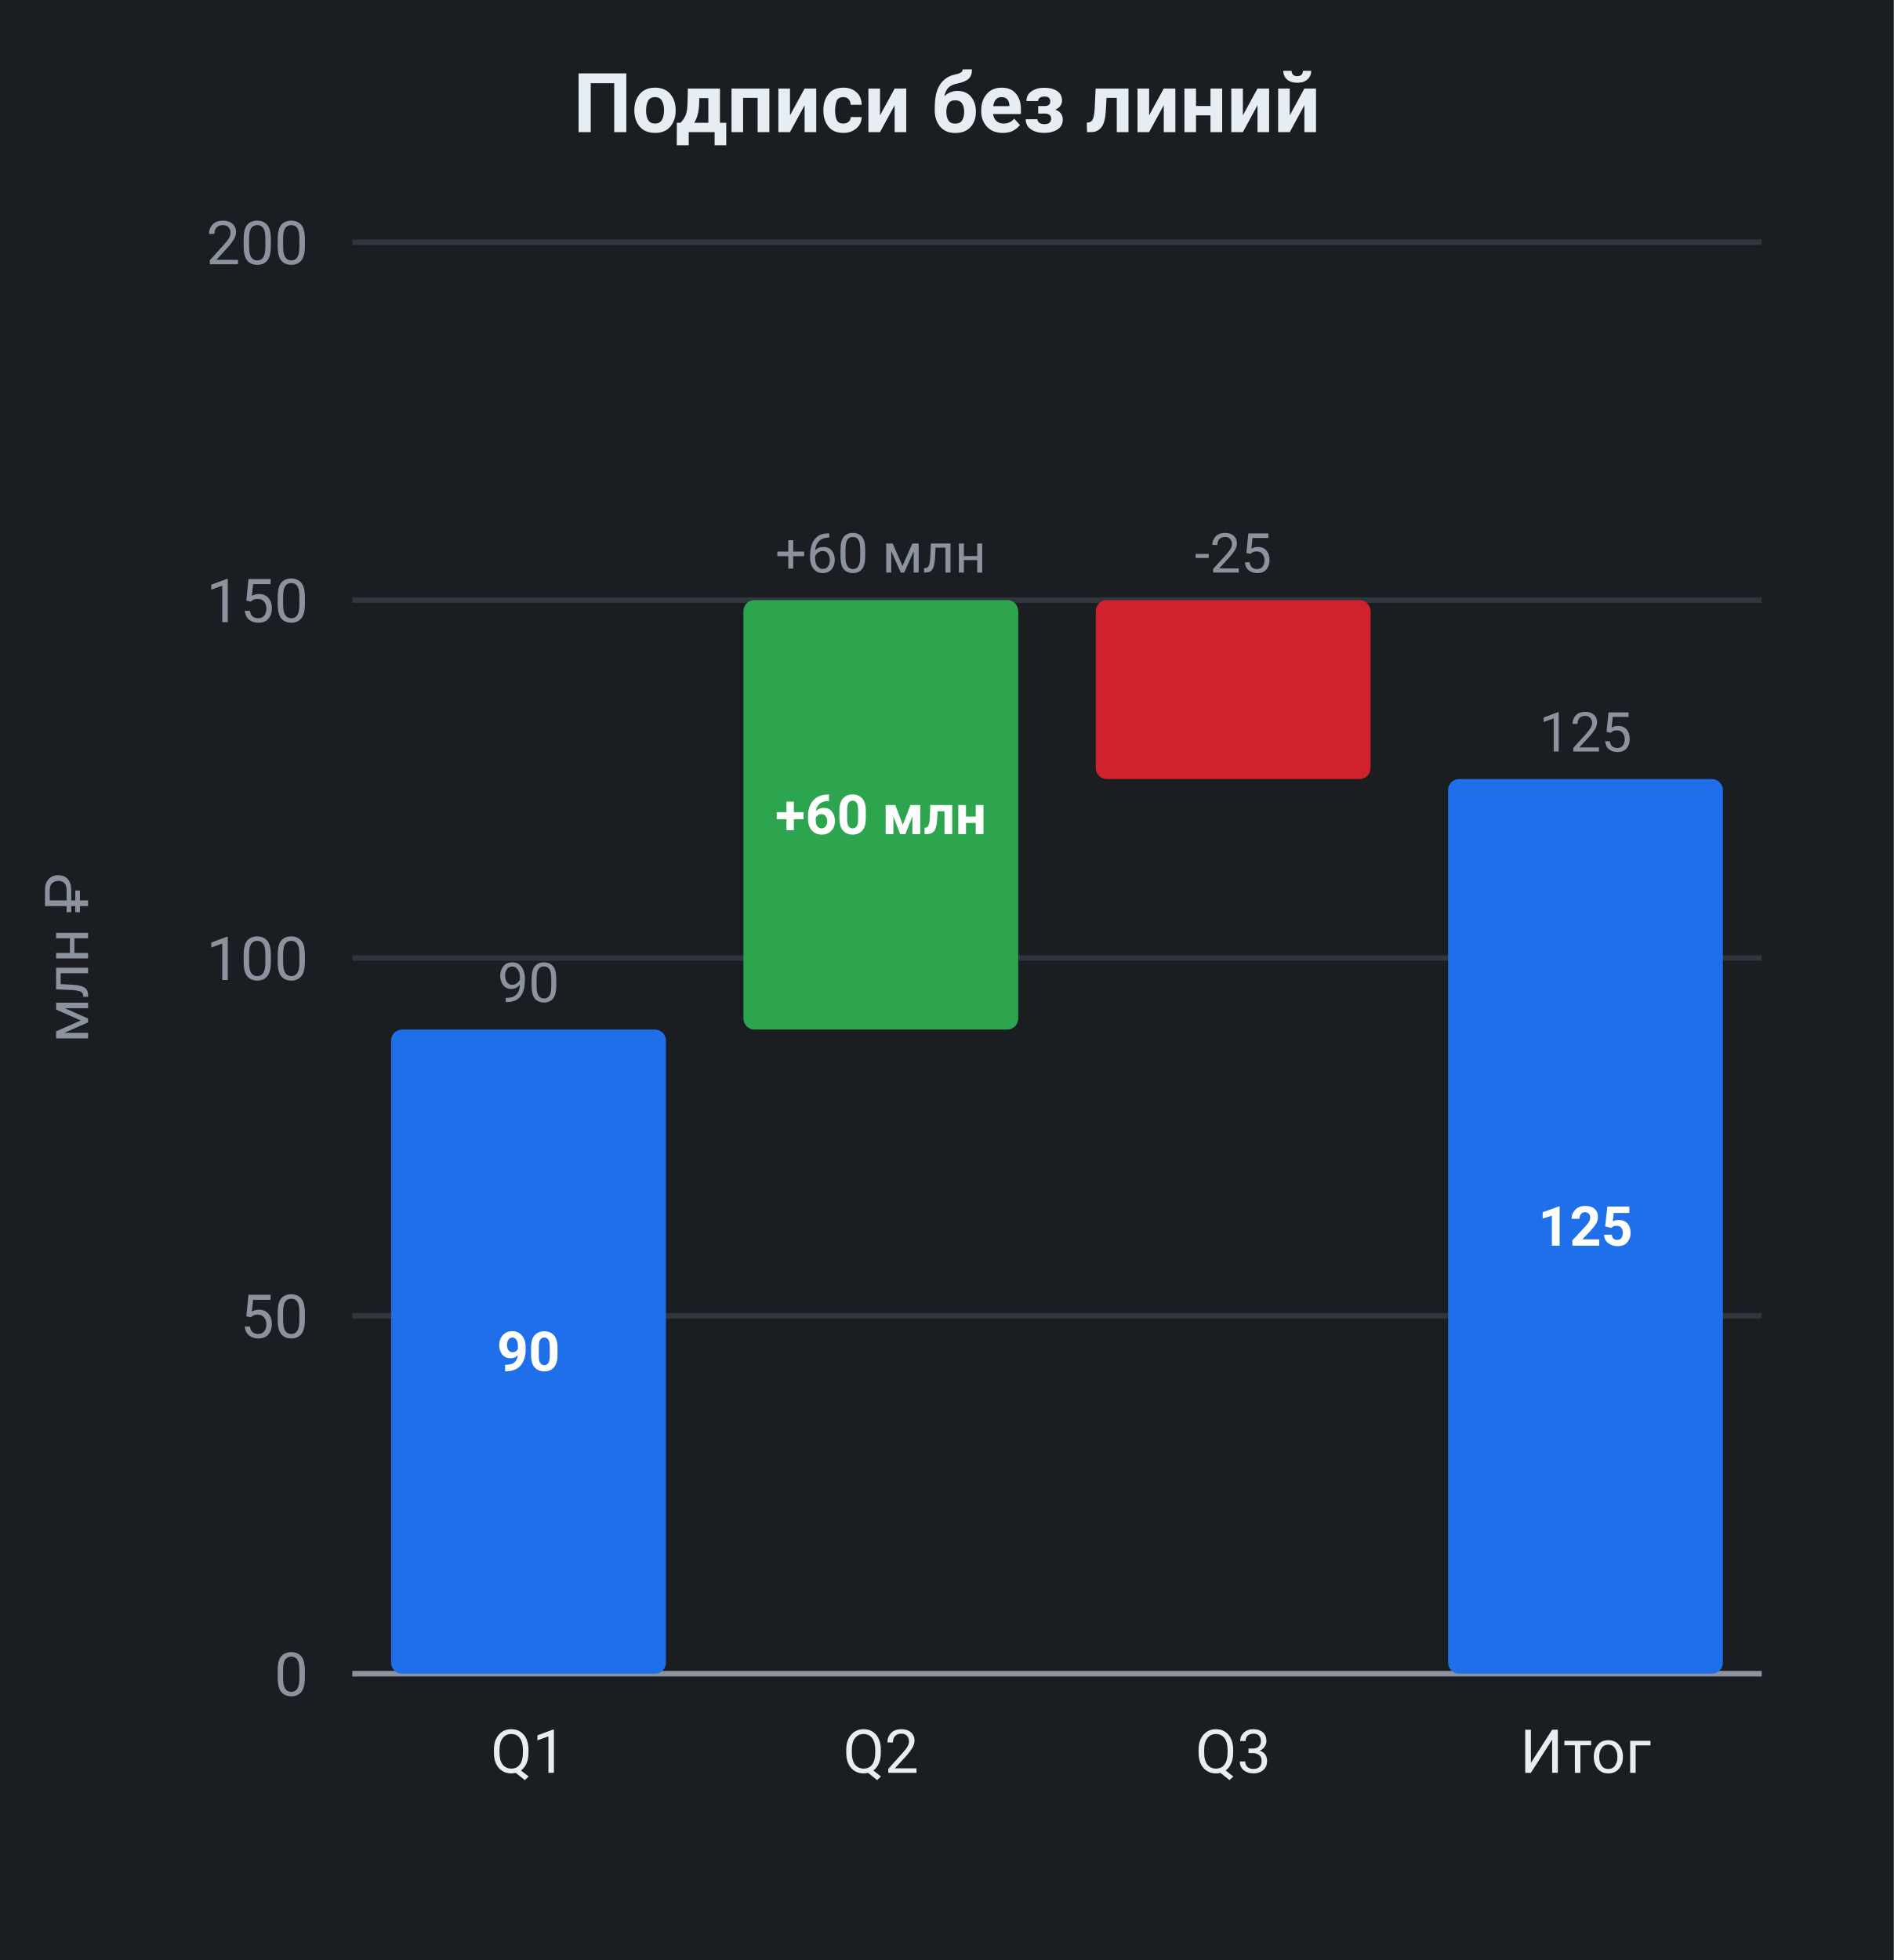
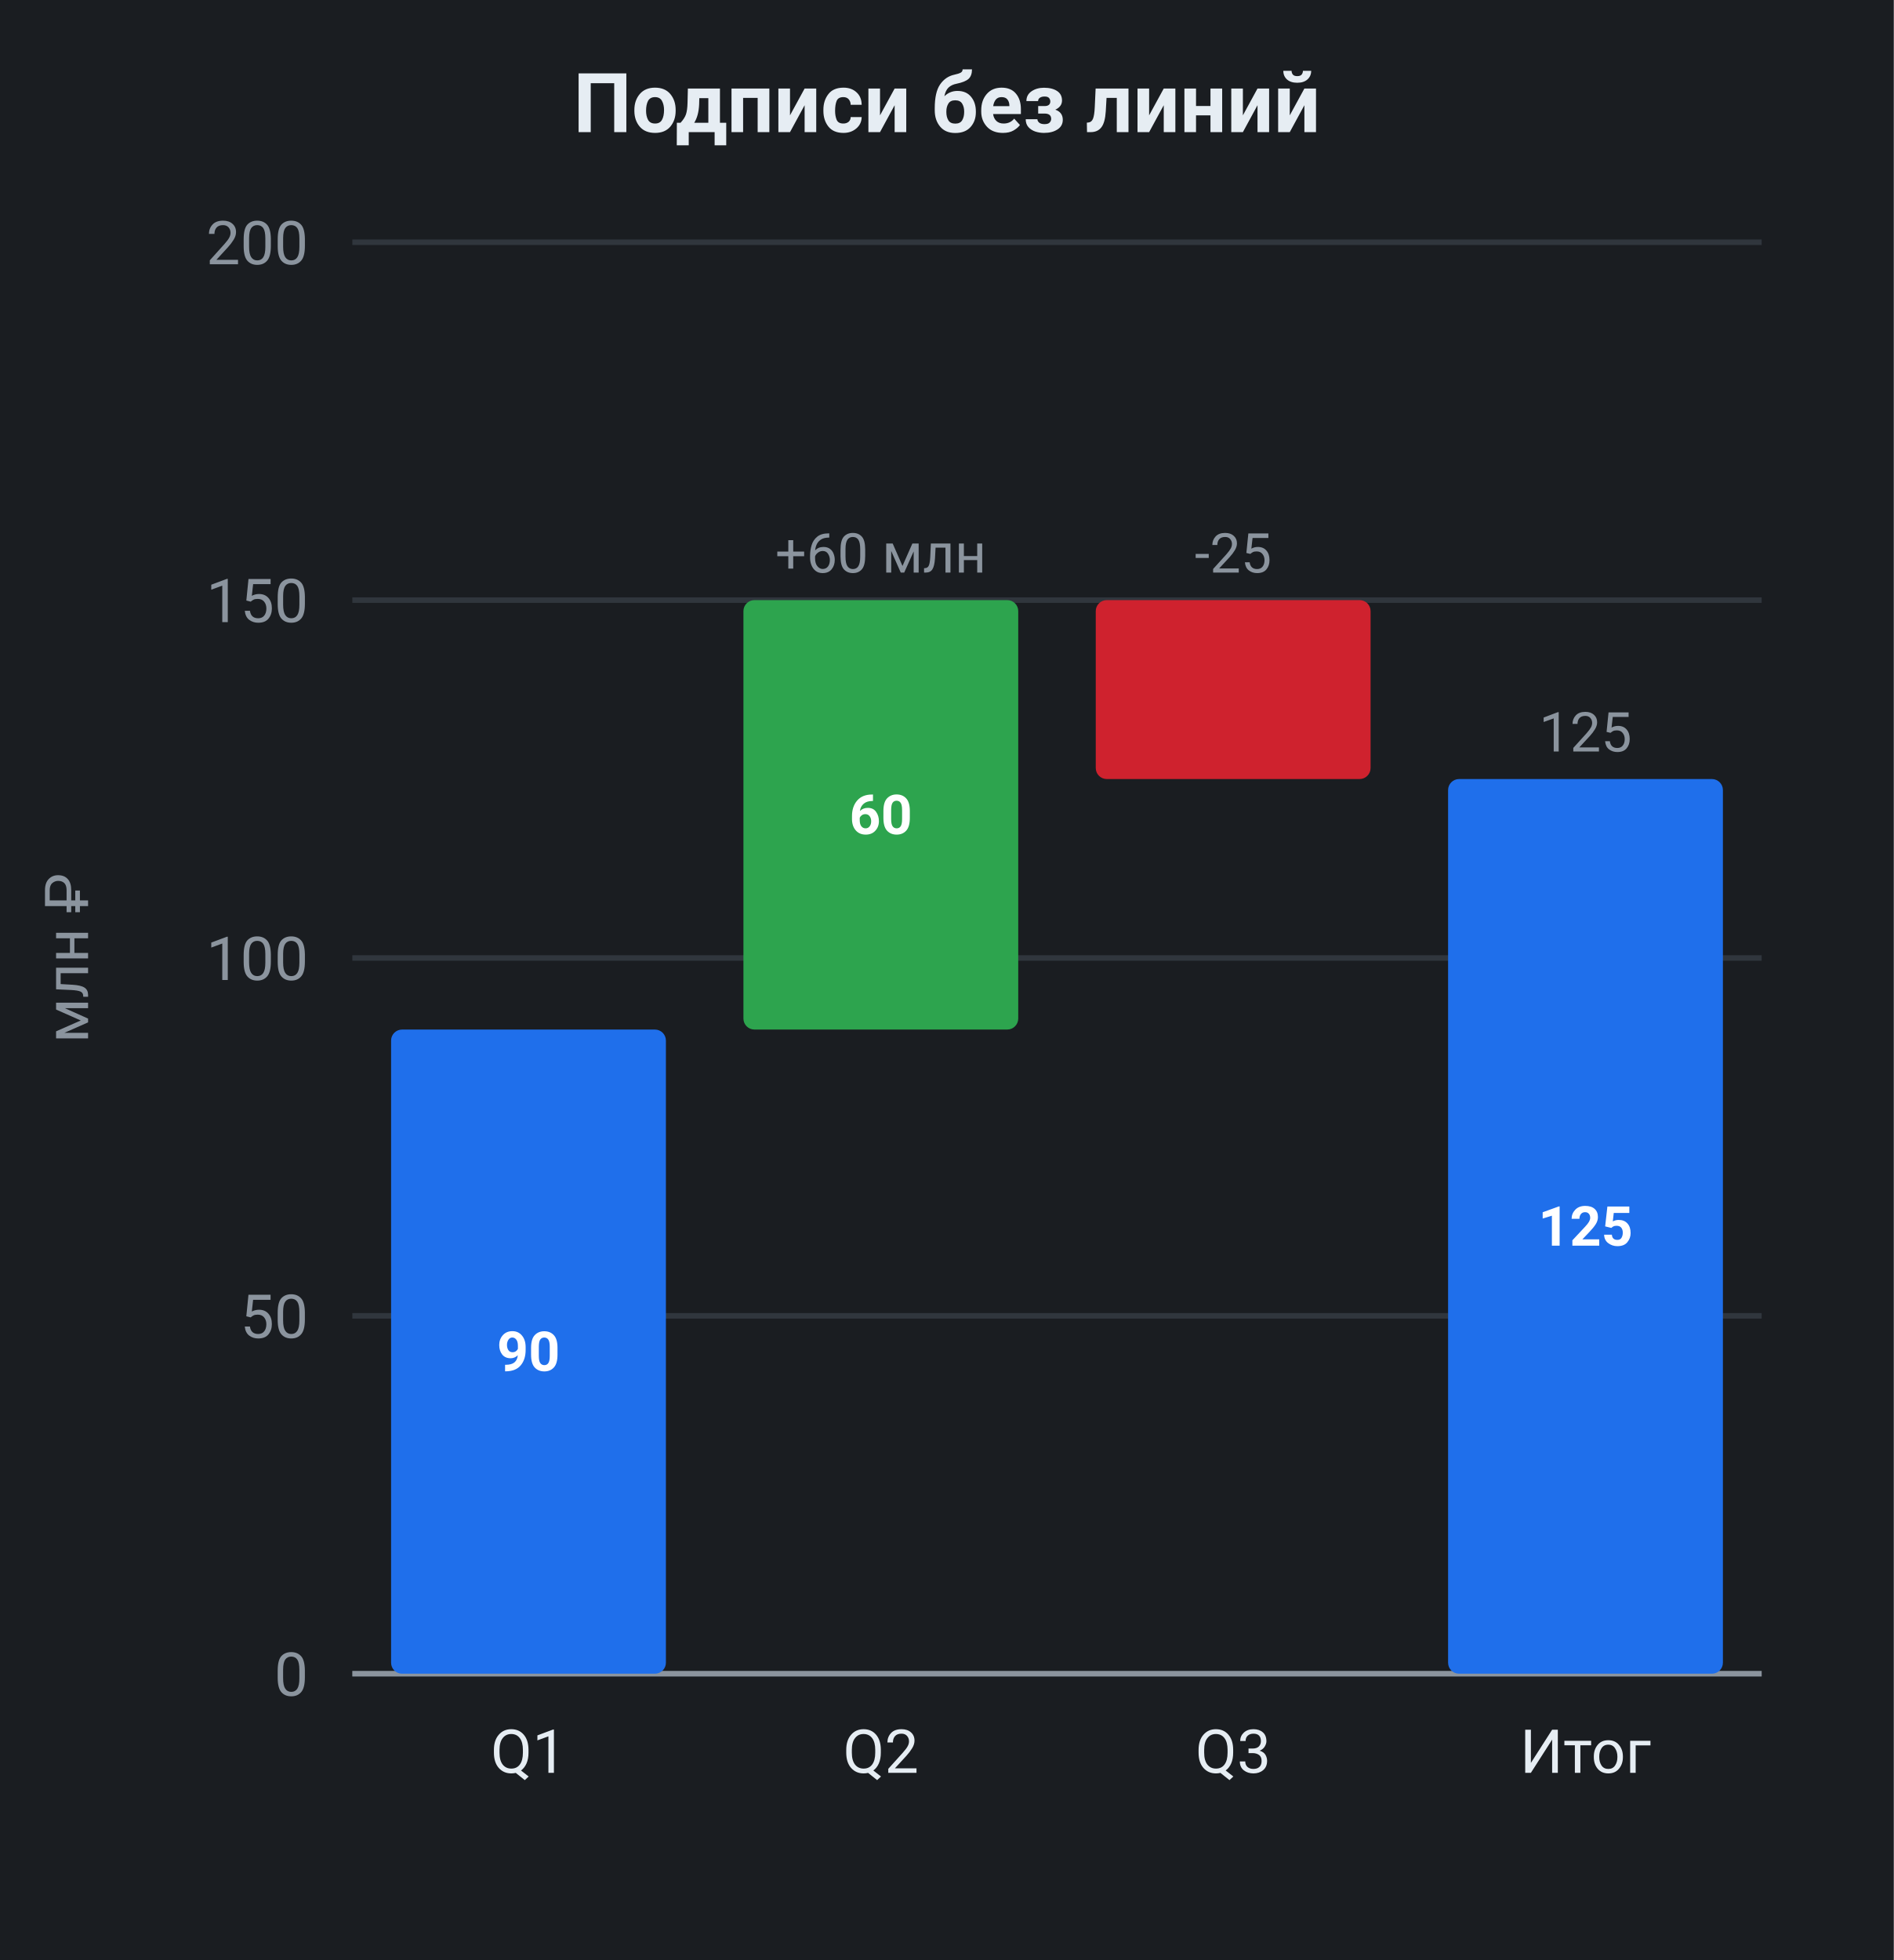
<svg xmlns="http://www.w3.org/2000/svg" viewBox="0 0 344 356" width="344" height="356" role="img" font-family="system-ui, -apple-system, &quot;Segoe UI&quot;, Roboto, sans-serif">
  <rect data-bg="canvas" x="0" y="0" width="344" height="356" fill="#1a1d21" />
  <text x="172" y="24" fill="#e6edf3" font-size="15" text-anchor="middle" font-weight="600">Подписи без линий</text>
  <line x1="64" y1="304" x2="320" y2="304" stroke="#30363d" stroke-width="1" />
  <text x="56" y="308" fill="#8b949e" font-size="11" text-anchor="end">0</text>
  <line x1="64" y1="239" x2="320" y2="239" stroke="#30363d" stroke-width="1" />
  <text x="56" y="243" fill="#8b949e" font-size="11" text-anchor="end">50</text>
  <line x1="64" y1="174" x2="320" y2="174" stroke="#30363d" stroke-width="1" />
  <text x="56" y="178" fill="#8b949e" font-size="11" text-anchor="end">100</text>
  <line x1="64" y1="109" x2="320" y2="109" stroke="#30363d" stroke-width="1" />
  <text x="56" y="113" fill="#8b949e" font-size="11" text-anchor="end">150</text>
  <line x1="64" y1="44" x2="320" y2="44" stroke="#30363d" stroke-width="1" />
  <text x="56" y="48" fill="#8b949e" font-size="11" text-anchor="end">200</text>
  <text x="16" y="174" fill="#8b949e" font-size="11" text-anchor="middle" transform="rotate(-90 16 174)">млн ₽</text>
  <line x1="64" y1="304" x2="320" y2="304" stroke="#8b949e" stroke-width="1" />
  <rect x="71.04" y="187" width="49.92" height="117" fill="#1f6feb" rx="2" data-bar="0-0" />
  <text x="96" y="249" fill="#ffffff" font-size="10" text-anchor="middle" font-weight="600">90</text>
-   <text x="96" y="182" fill="#8b949e" font-size="10" text-anchor="middle" data-value-label="1">90</text>
  <text x="96" y="322" fill="#e6edf3" font-size="11" text-anchor="middle">Q1</text>
  <rect x="135.04" y="109" width="49.92" height="78" fill="#2da44e" rx="2" data-bar="0-1" />
-   <text x="160" y="151.5" fill="#ffffff" font-size="10" text-anchor="middle" font-weight="600">+60 млн</text>
+   <text x="160" y="151.5" fill="#ffffff" font-size="10" text-anchor="middle" font-weight="600">60</text>
  <text x="160" y="104" fill="#8b949e" font-size="10" text-anchor="middle" data-value-label="1">+60 млн</text>
  <text x="160" y="322" fill="#e6edf3" font-size="11" text-anchor="middle">Q2</text>
  <rect x="199.04" y="109" width="49.92" height="32.5" fill="#cf222e" rx="2" data-bar="0-2" />
  <text x="224" y="104" fill="#8b949e" font-size="10" text-anchor="middle" data-value-label="1">-25</text>
  <text x="224" y="322" fill="#e6edf3" font-size="11" text-anchor="middle">Q3</text>
  <rect x="263.04" y="141.5" width="49.92" height="162.5" fill="#1f6feb" rx="2" data-bar="0-3" />
  <text x="288" y="226.25" fill="#ffffff" font-size="10" text-anchor="middle" font-weight="600">125</text>
  <text x="288" y="136.5" fill="#8b949e" font-size="10" text-anchor="middle" data-value-label="1">125</text>
  <text x="288" y="322" fill="#e6edf3" font-size="11" text-anchor="middle">Итог</text>
</svg>
